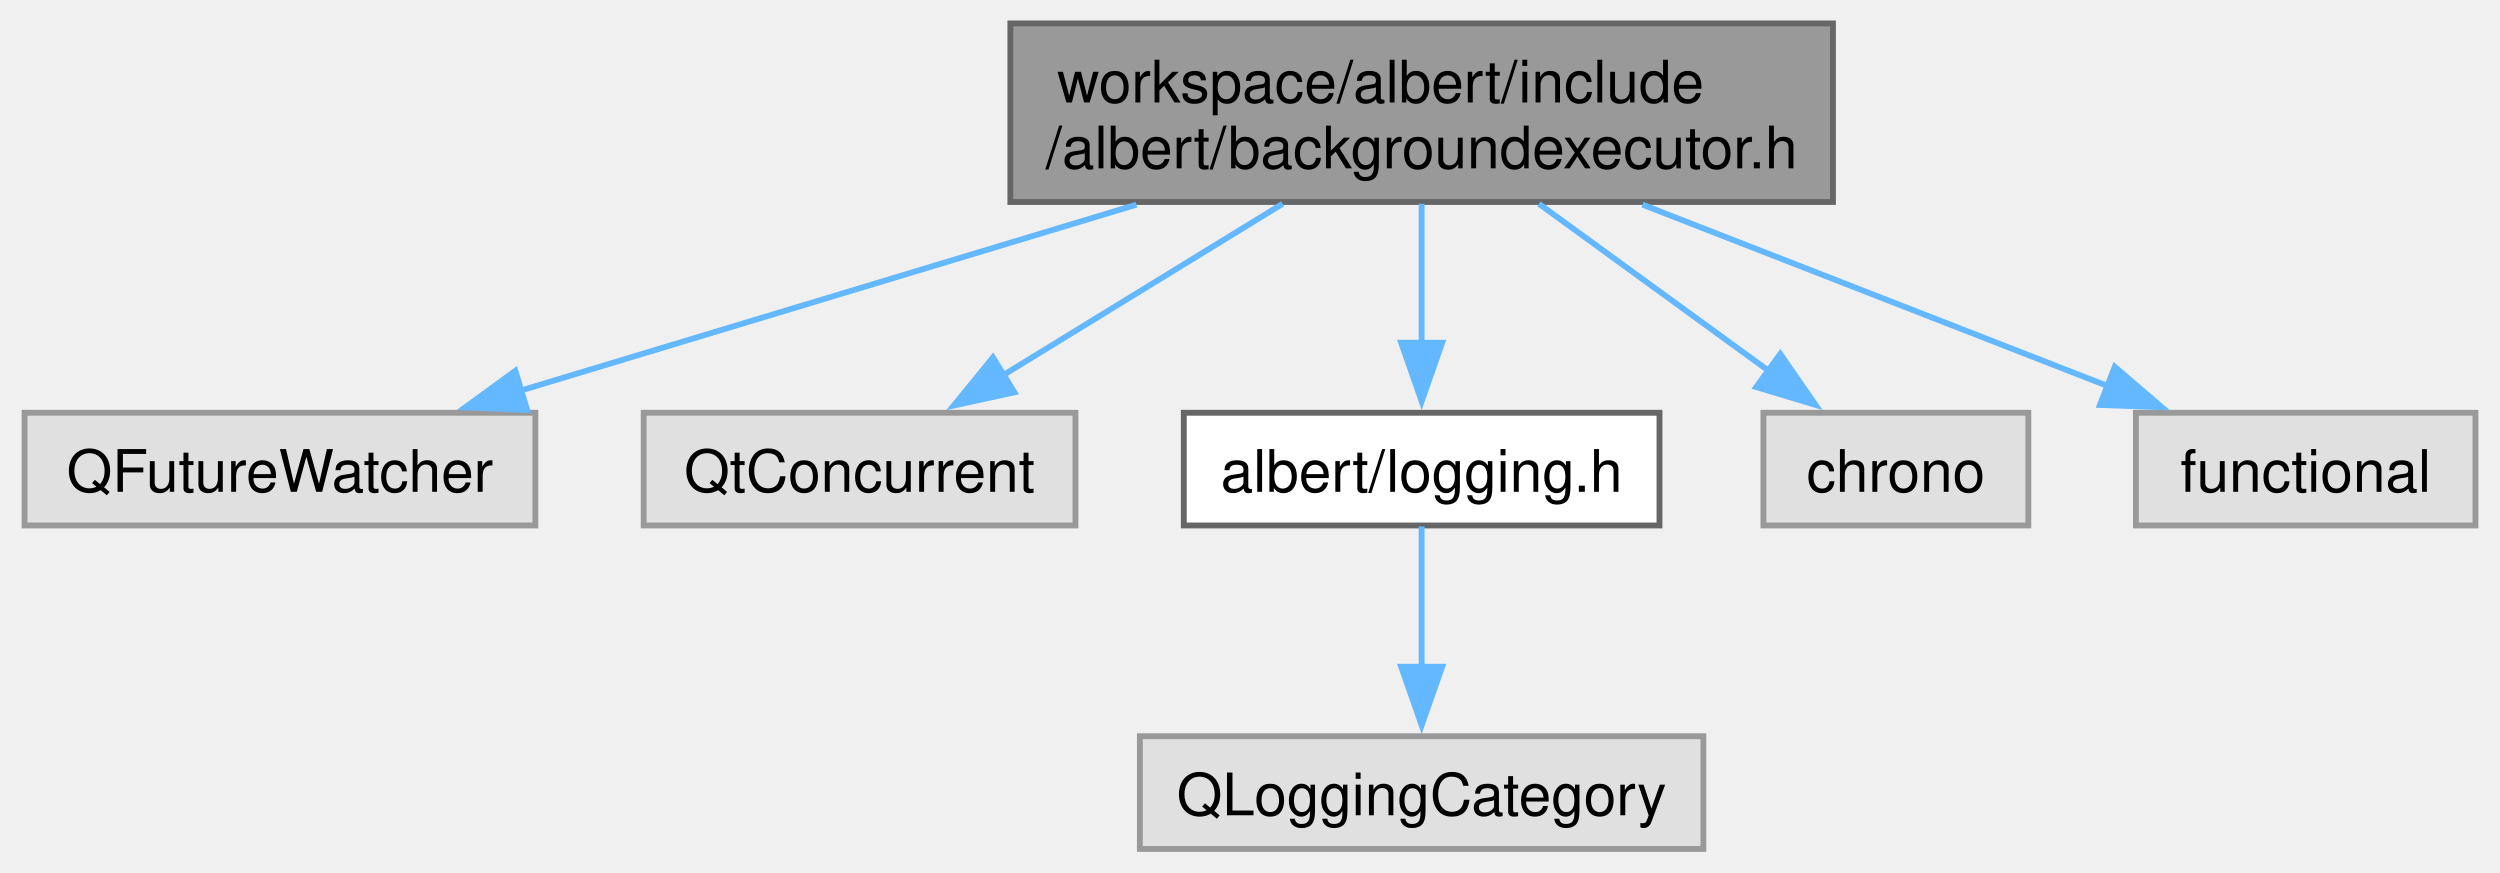
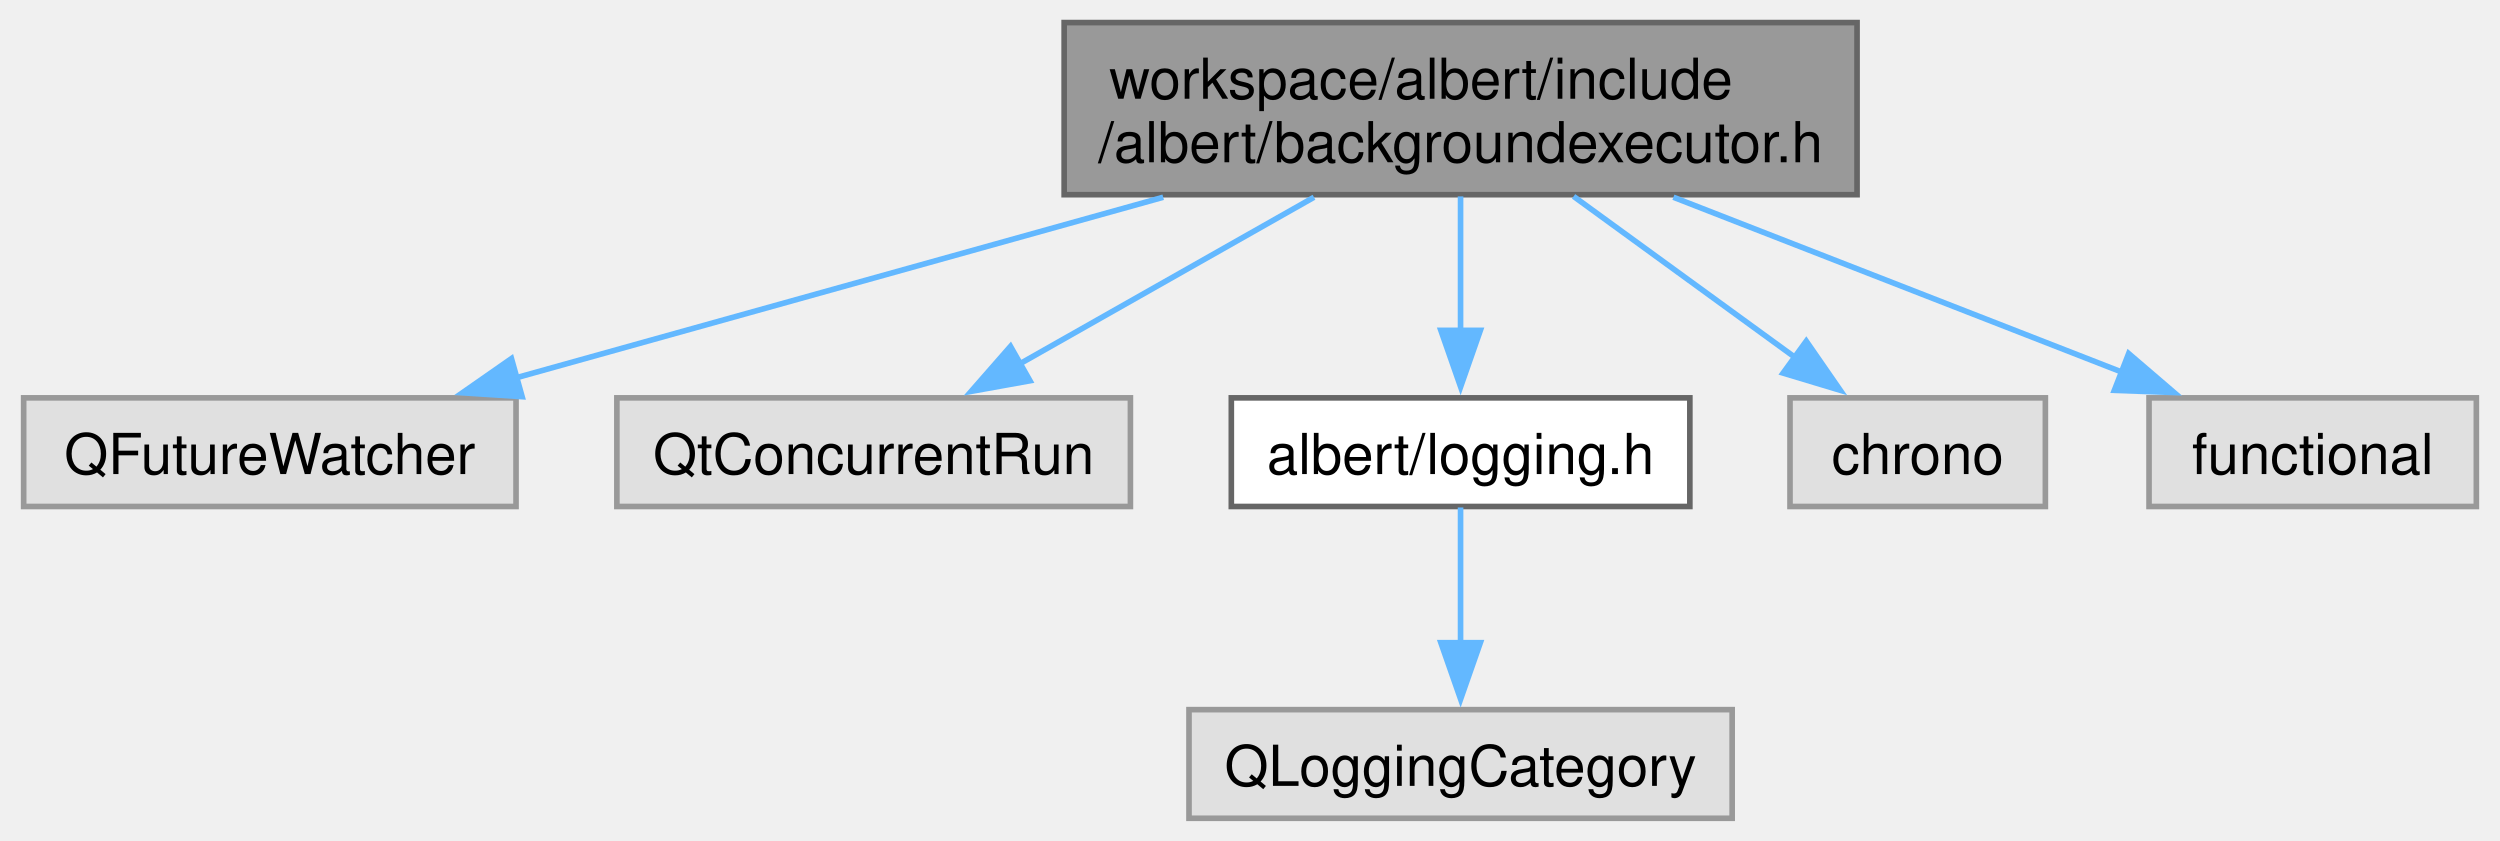
- <svg xmlns="http://www.w3.org/2000/svg" xmlns:xlink="http://www.w3.org/1999/xlink" width="427pt" height="149pt" viewBox="0.00 0.00 426.62 149.00">
+ <svg xmlns="http://www.w3.org/2000/svg" xmlns:xlink="http://www.w3.org/1999/xlink" width="443pt" height="149pt" viewBox="0.00 0.00 442.62 149.00">
  <g id="graph0" class="graph" transform="scale(1 1) rotate(0) translate(4 145)">
    <g id="Node000001" class="node">
      <g id="a_Node000001">
        <a xlink:title=" ">
-           <polygon fill="#999999" stroke="#666666" points="308.88,-141 168.38,-141 168.38,-110.5 308.88,-110.5 308.88,-141" />
-           <text text-anchor="start" x="176.38" y="-127.5" font-family="Helvetica,sans-Serif" font-size="10.00">workspace/albert/include</text>
-           <text text-anchor="middle" x="238.62" y="-116.25" font-family="Helvetica,sans-Serif" font-size="10.00">/albert/backgroundexecutor.h</text>
+           <polygon fill="#999999" stroke="#666666" points="324.88,-141 184.38,-141 184.38,-110.5 324.88,-110.5 324.88,-141" />
+           <text text-anchor="start" x="192.38" y="-127.5" font-family="Helvetica,sans-Serif" font-size="10.00">workspace/albert/include</text>
+           <text text-anchor="middle" x="254.62" y="-116.25" font-family="Helvetica,sans-Serif" font-size="10.00">/albert/backgroundexecutor.h</text>
        </a>
      </g>
    </g>
    <g id="Node000002" class="node">
      <g id="a_Node000002">
        <a xlink:title=" ">
          <polygon fill="#e0e0e0" stroke="#999999" points="87.25,-74.5 0,-74.5 0,-55.25 87.25,-55.25 87.25,-74.5" />
          <text text-anchor="middle" x="43.62" y="-61" font-family="Helvetica,sans-Serif" font-size="10.00">QFutureWatcher</text>
        </a>
      </g>
    </g>
    <g id="edge1_Node000001_Node000002" class="edge">
      <g id="a_edge1_Node000001_Node000002">
        <a xlink:title=" ">
-           <path fill="none" stroke="#63b8ff" d="M189.92,-110.05C157.47,-100.25 115.3,-87.52 84.58,-78.24" />
-           <polygon fill="#63b8ff" stroke="#63b8ff" points="85.85,-74.97 75.27,-75.43 83.83,-81.67 85.85,-74.97" />
+           <path fill="none" stroke="#63b8ff" d="M201.93,-110.05C166.5,-100.16 120.38,-87.29 87.07,-78" />
+           <polygon fill="#63b8ff" stroke="#63b8ff" points="88.33,-74.71 77.75,-75.4 86.44,-81.46 88.33,-74.71" />
        </a>
      </g>
    </g>
    <g id="Node000003" class="node">
      <g id="a_Node000003">
        <a xlink:title=" ">
-           <polygon fill="#e0e0e0" stroke="#999999" points="179.5,-74.5 105.75,-74.5 105.75,-55.25 179.5,-55.25 179.5,-74.5" />
-           <text text-anchor="middle" x="142.62" y="-61" font-family="Helvetica,sans-Serif" font-size="10.00">QtConcurrent</text>
+           <polygon fill="#e0e0e0" stroke="#999999" points="196.12,-74.5 105.12,-74.5 105.12,-55.25 196.12,-55.25 196.12,-74.5" />
+           <text text-anchor="middle" x="150.62" y="-61" font-family="Helvetica,sans-Serif" font-size="10.00">QtConcurrentRun</text>
        </a>
      </g>
    </g>
    <g id="edge2_Node000001_Node000003" class="edge">
      <g id="a_edge2_Node000001_Node000003">
        <a xlink:title=" ">
-           <path fill="none" stroke="#63b8ff" d="M214.89,-110.2C200.28,-101.23 181.59,-89.77 166.87,-80.75" />
-           <polygon fill="#63b8ff" stroke="#63b8ff" points="169.07,-77.99 158.71,-75.74 165.41,-83.95 169.07,-77.99" />
+           <path fill="none" stroke="#63b8ff" d="M228.65,-110.05C212.66,-100.99 192.24,-89.44 176.31,-80.41" />
+           <polygon fill="#63b8ff" stroke="#63b8ff" points="178.32,-77.53 167.89,-75.65 174.87,-83.62 178.32,-77.53" />
        </a>
      </g>
    </g>
    <g id="Node000004" class="node">
      <g id="a_Node000004">
        <a xlink:href="logging_8h.html" target="_top" xlink:title=" ">
-           <polygon fill="white" stroke="#666666" points="279.25,-74.5 198,-74.5 198,-55.25 279.25,-55.25 279.25,-74.5" />
-           <text text-anchor="middle" x="238.62" y="-61" font-family="Helvetica,sans-Serif" font-size="10.00">albert/logging.h</text>
+           <polygon fill="white" stroke="#666666" points="295.25,-74.5 214,-74.5 214,-55.25 295.25,-55.25 295.25,-74.5" />
+           <text text-anchor="middle" x="254.62" y="-61" font-family="Helvetica,sans-Serif" font-size="10.00">albert/logging.h</text>
        </a>
      </g>
    </g>
    <g id="edge3_Node000001_Node000004" class="edge">
      <g id="a_edge3_Node000001_Node000004">
        <a xlink:title=" ">
-           <path fill="none" stroke="#63b8ff" d="M238.62,-110.2C238.62,-102.96 238.62,-94.09 238.62,-86.19" />
-           <polygon fill="#63b8ff" stroke="#63b8ff" points="242.13,-86.46 238.63,-76.46 235.13,-86.46 242.13,-86.46" />
+           <path fill="none" stroke="#63b8ff" d="M254.62,-110.2C254.62,-102.96 254.62,-94.09 254.62,-86.19" />
+           <polygon fill="#63b8ff" stroke="#63b8ff" points="258.13,-86.46 254.63,-76.46 251.13,-86.46 258.13,-86.46" />
        </a>
      </g>
    </g>
    <g id="Node000006" class="node">
      <g id="a_Node000006">
        <a xlink:title=" ">
-           <polygon fill="#e0e0e0" stroke="#999999" points="342.25,-74.5 297,-74.5 297,-55.25 342.25,-55.25 342.25,-74.5" />
-           <text text-anchor="middle" x="319.62" y="-61" font-family="Helvetica,sans-Serif" font-size="10.00">chrono</text>
+           <polygon fill="#e0e0e0" stroke="#999999" points="358.25,-74.5 313,-74.5 313,-55.25 358.25,-55.25 358.25,-74.5" />
+           <text text-anchor="middle" x="335.62" y="-61" font-family="Helvetica,sans-Serif" font-size="10.00">chrono</text>
        </a>
      </g>
    </g>
    <g id="edge5_Node000001_Node000006" class="edge">
      <g id="a_edge5_Node000001_Node000006">
        <a xlink:title=" ">
-           <path fill="none" stroke="#63b8ff" d="M258.65,-110.2C270.62,-101.49 285.84,-90.43 298.08,-81.53" />
-           <polygon fill="#63b8ff" stroke="#63b8ff" points="299.88,-84.55 305.91,-75.84 295.77,-78.89 299.88,-84.55" />
+           <path fill="none" stroke="#63b8ff" d="M274.65,-110.2C286.62,-101.49 301.84,-90.43 314.08,-81.53" />
+           <polygon fill="#63b8ff" stroke="#63b8ff" points="315.88,-84.55 321.91,-75.84 311.77,-78.89 315.88,-84.55" />
        </a>
      </g>
    </g>
    <g id="Node000007" class="node">
      <g id="a_Node000007">
        <a xlink:title=" ">
-           <polygon fill="#e0e0e0" stroke="#999999" points="418.62,-74.5 360.62,-74.5 360.62,-55.25 418.62,-55.25 418.62,-74.5" />
-           <text text-anchor="middle" x="389.62" y="-61" font-family="Helvetica,sans-Serif" font-size="10.00">functional</text>
+           <polygon fill="#e0e0e0" stroke="#999999" points="434.62,-74.5 376.62,-74.5 376.62,-55.25 434.62,-55.25 434.62,-74.5" />
+           <text text-anchor="middle" x="405.62" y="-61" font-family="Helvetica,sans-Serif" font-size="10.00">functional</text>
        </a>
      </g>
    </g>
    <g id="edge6_Node000001_Node000007" class="edge">
      <g id="a_edge6_Node000001_Node000007">
        <a xlink:title=" ">
-           <path fill="none" stroke="#63b8ff" d="M276.34,-110.05C300.77,-100.52 332.32,-88.22 355.92,-79.02" />
-           <polygon fill="#63b8ff" stroke="#63b8ff" points="357.01,-82.35 365.06,-75.45 354.47,-75.83 357.01,-82.35" />
+           <path fill="none" stroke="#63b8ff" d="M292.34,-110.05C316.77,-100.52 348.32,-88.22 371.92,-79.02" />
+           <polygon fill="#63b8ff" stroke="#63b8ff" points="373.01,-82.35 381.06,-75.45 370.47,-75.83 373.01,-82.35" />
        </a>
      </g>
    </g>
    <g id="Node000005" class="node">
      <g id="a_Node000005">
        <a xlink:title=" ">
-           <polygon fill="#e0e0e0" stroke="#999999" points="286.75,-19.25 190.5,-19.25 190.5,0 286.75,0 286.75,-19.25" />
-           <text text-anchor="middle" x="238.62" y="-5.75" font-family="Helvetica,sans-Serif" font-size="10.00">QLoggingCategory</text>
+           <polygon fill="#e0e0e0" stroke="#999999" points="302.75,-19.25 206.5,-19.25 206.5,0 302.75,0 302.75,-19.25" />
+           <text text-anchor="middle" x="254.62" y="-5.75" font-family="Helvetica,sans-Serif" font-size="10.00">QLoggingCategory</text>
        </a>
      </g>
    </g>
    <g id="edge4_Node000004_Node000005" class="edge">
      <g id="a_edge4_Node000004_Node000005">
        <a xlink:title=" ">
-           <path fill="none" stroke="#63b8ff" d="M238.62,-55.08C238.62,-48.57 238.62,-39.42 238.62,-31.12" />
-           <polygon fill="#63b8ff" stroke="#63b8ff" points="242.13,-31.12 238.63,-21.12 235.13,-31.12 242.13,-31.12" />
+           <path fill="none" stroke="#63b8ff" d="M254.62,-55.08C254.62,-48.57 254.62,-39.42 254.62,-31.12" />
+           <polygon fill="#63b8ff" stroke="#63b8ff" points="258.13,-31.12 254.63,-21.12 251.13,-31.12 258.13,-31.12" />
        </a>
      </g>
    </g>
  </g>
</svg>
